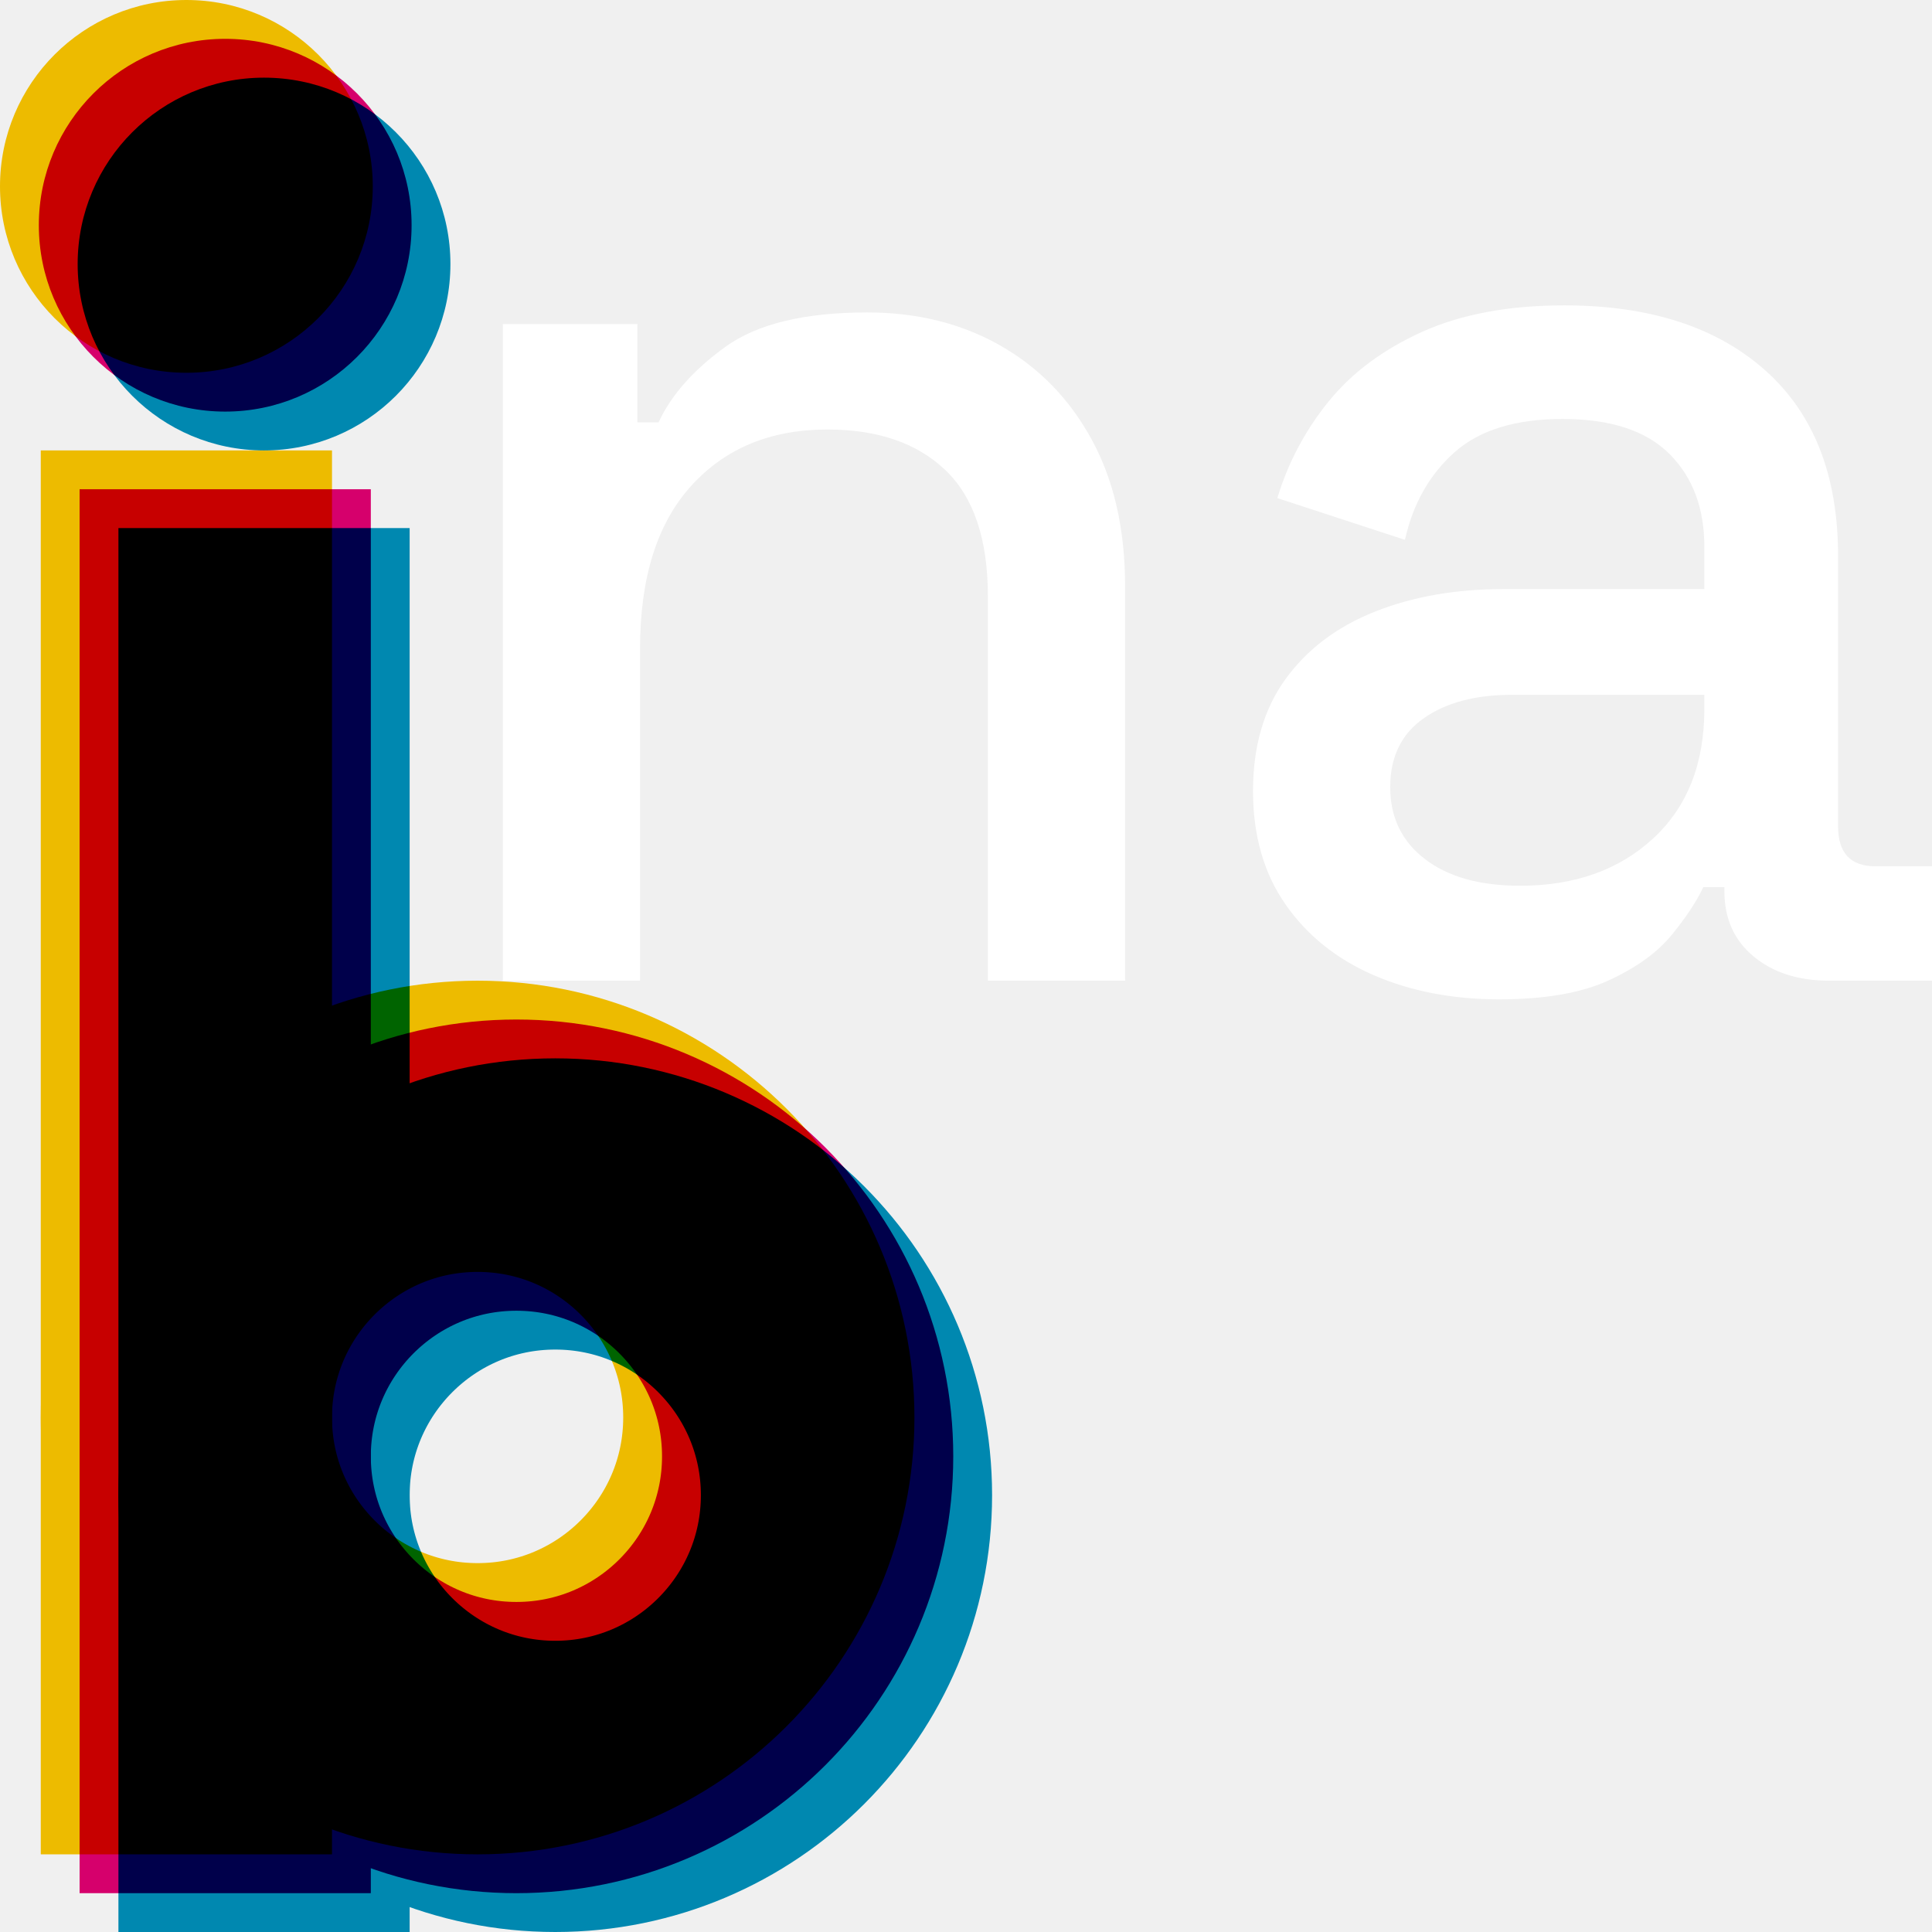
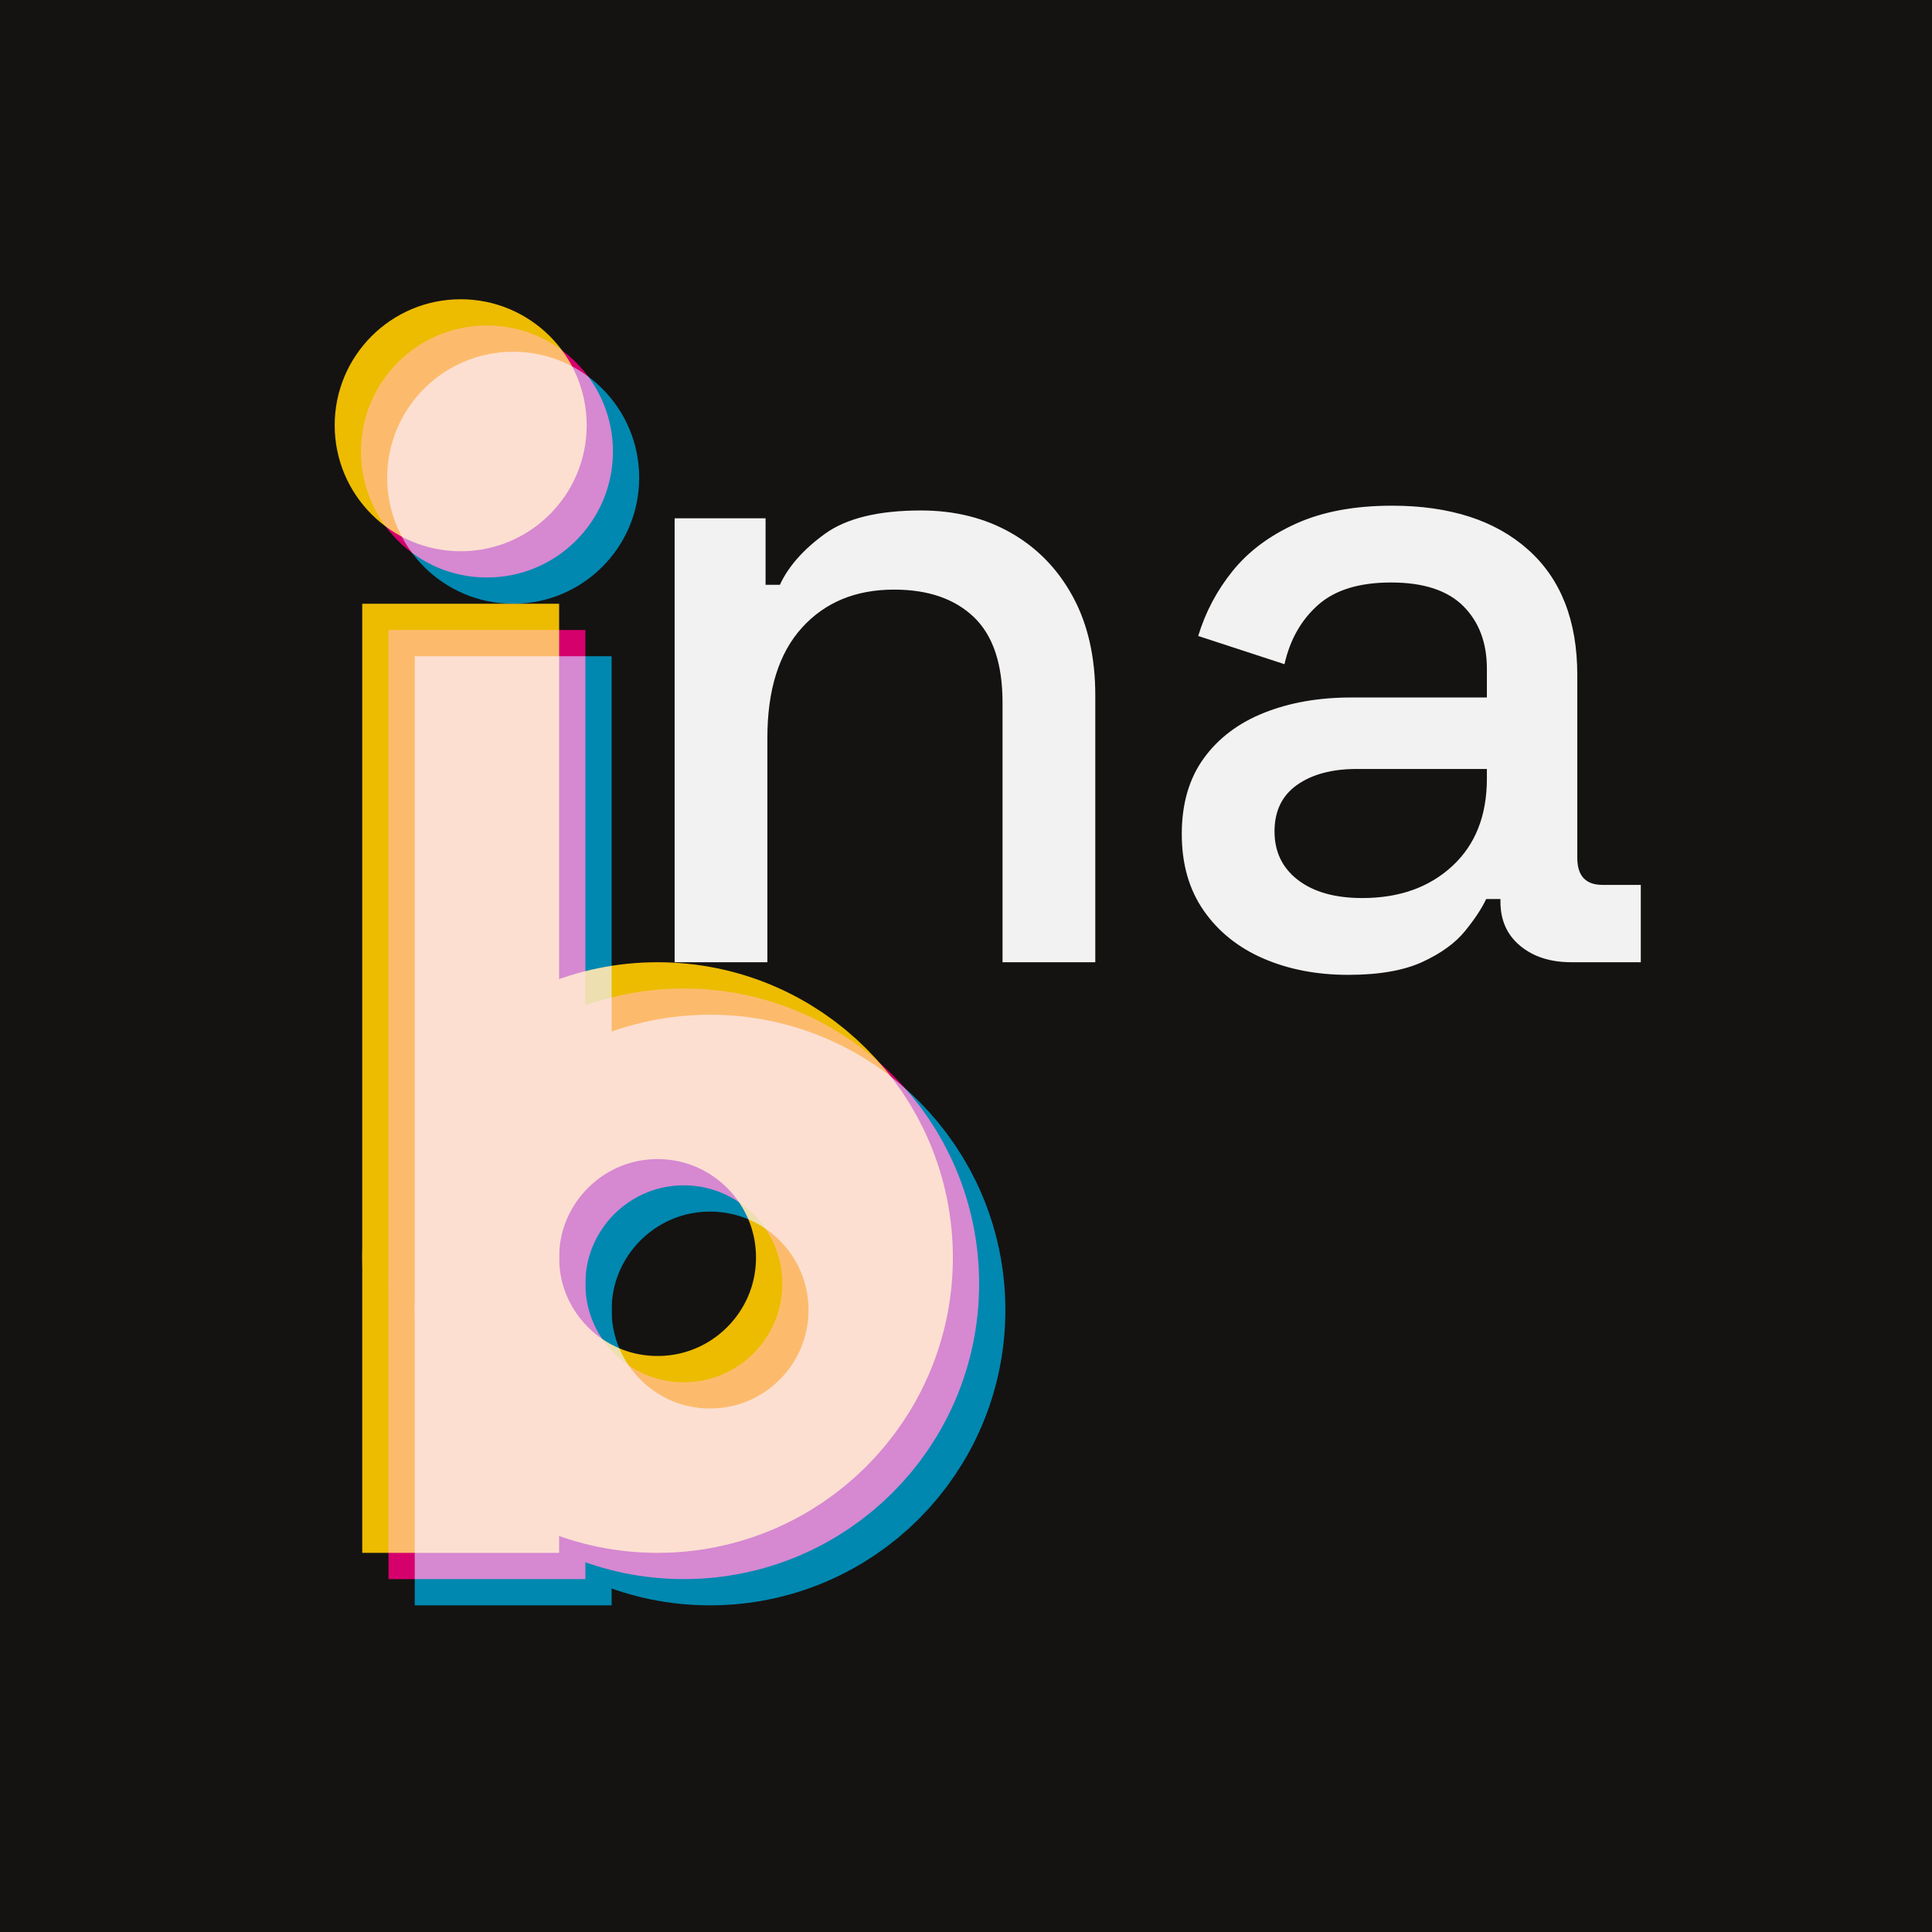
- <svg xmlns="http://www.w3.org/2000/svg" viewBox="-5.125 -7.500 124.391 124.391">
-   <style>.ink{fill:#ffffff}.l{mix-blend-mode:multiply}</style>
+ <svg xmlns="http://www.w3.org/2000/svg" viewBox="-37 -36 184 184">
+   <style>.ink{fill:#f3f2f2}.l{mix-blend-mode:screen}</style>
+   <rect x="-37" y="-36" width="184" height="184" fill="#141312" />
  <g style="isolation:isolate">
    <g class="l">
      <rect x="-2.5" y="21.5" width="18.75" height="90.391" fill="#edbb00" />
      <circle cx="25.625" cy="83.766" r="18.75" fill="none" stroke="#edbb00" stroke-width="18.75" />
    </g>
    <g class="l">
      <rect x="0" y="24" width="18.75" height="90.391" fill="#d6006c" />
      <circle cx="28.125" cy="86.266" r="18.75" fill="none" stroke="#d6006c" stroke-width="18.75" />
    </g>
    <g class="l">
      <rect x="2.5" y="26.5" width="18.75" height="90.391" fill="#0088b0" />
      <circle cx="30.625" cy="88.766" r="18.75" fill="none" stroke="#0088b0" stroke-width="18.75" />
    </g>
    <path class="ink" d="M27.25 55.641V13.363H35.912V19.694H37.277Q38.487 17.071 41.56 14.844Q44.633 12.616 50.715 12.616Q55.544 12.616 59.293 14.756Q63.043 16.895 65.178 20.827Q67.313 24.758 67.313 30.231V55.641H58.48V30.909Q58.48 25.381 55.744 22.767Q53.007 20.153 48.149 20.153Q42.659 20.153 39.371 23.788Q36.083 27.424 36.083 34.278V55.641Z M91.397 56.842Q86.907 56.842 83.316 55.284Q79.726 53.726 77.638 50.724Q75.55 47.722 75.55 43.434Q75.55 39.116 77.638 36.229Q79.726 33.343 83.385 31.886Q87.044 30.428 91.671 30.428H104.608V27.694Q104.608 23.969 102.359 21.722Q100.11 19.475 95.478 19.475Q90.933 19.475 88.523 21.621Q86.113 23.767 85.332 27.256L77.116 24.57Q78.147 21.157 80.406 18.363Q82.666 15.569 86.441 13.865Q90.216 12.161 95.59 12.161Q103.822 12.161 108.52 16.337Q113.218 20.513 113.218 28.287V45.7Q113.218 48.275 115.622 48.275H119.266V55.641H112.656Q109.66 55.641 107.78 54.08Q105.9 52.52 105.9 49.885V49.619H104.539Q103.925 50.949 102.528 52.668Q101.131 54.387 98.466 55.615Q95.8 56.842 91.397 56.842ZM92.744 49.528Q98.015 49.528 101.311 46.485Q104.608 43.442 104.608 38.154V37.236H92.203Q88.688 37.236 86.536 38.749Q84.383 40.262 84.383 43.18Q84.383 46.099 86.622 47.814Q88.86 49.528 92.744 49.528Z" />
    <circle class="l" cx="6.875" cy="4.5" r="12" fill="#edbb00" />
    <circle class="l" cx="9.375" cy="7" r="12" fill="#d6006c" />
    <circle class="l" cx="11.875" cy="9.5" r="12" fill="#0088b0" />
  </g>
</svg>
